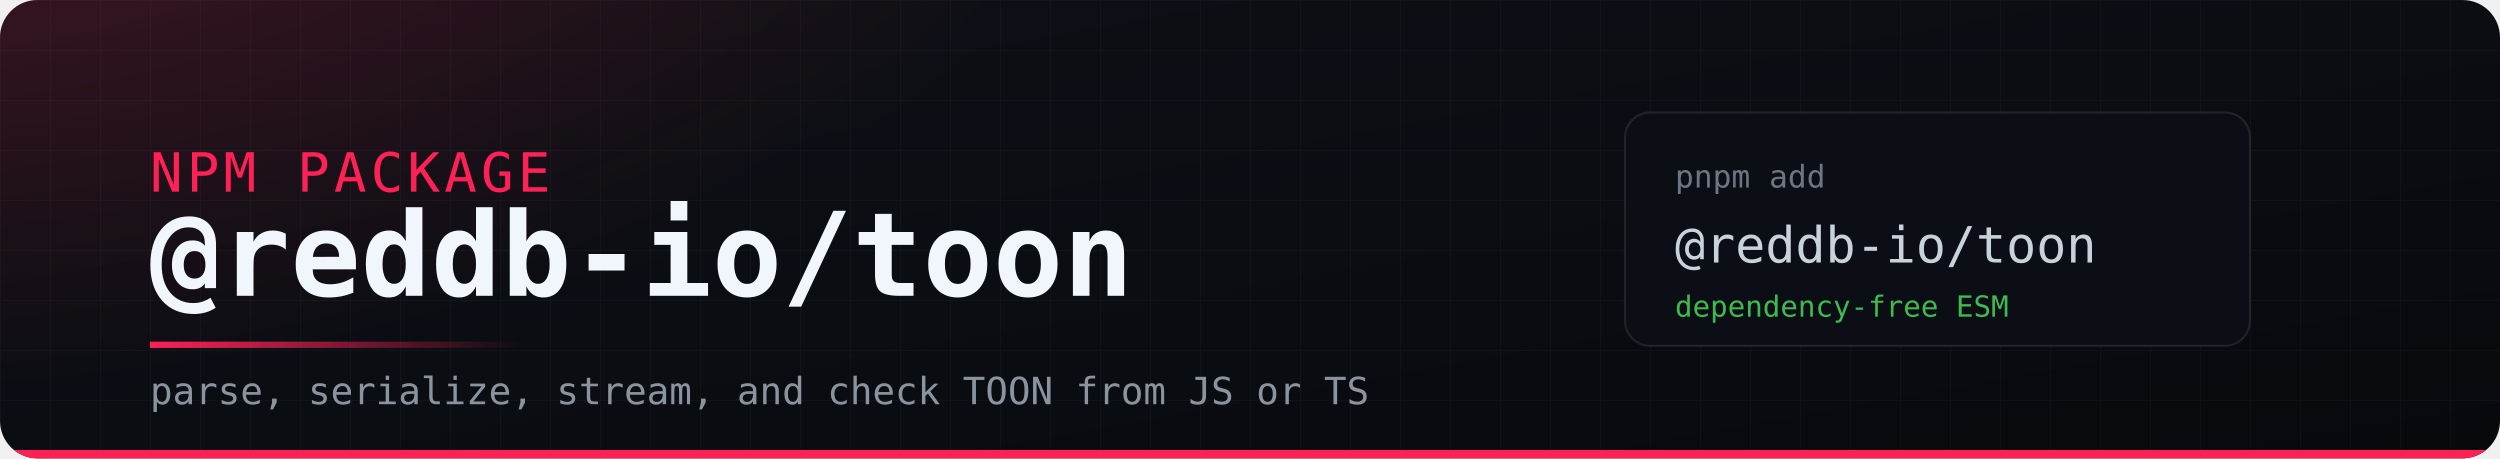
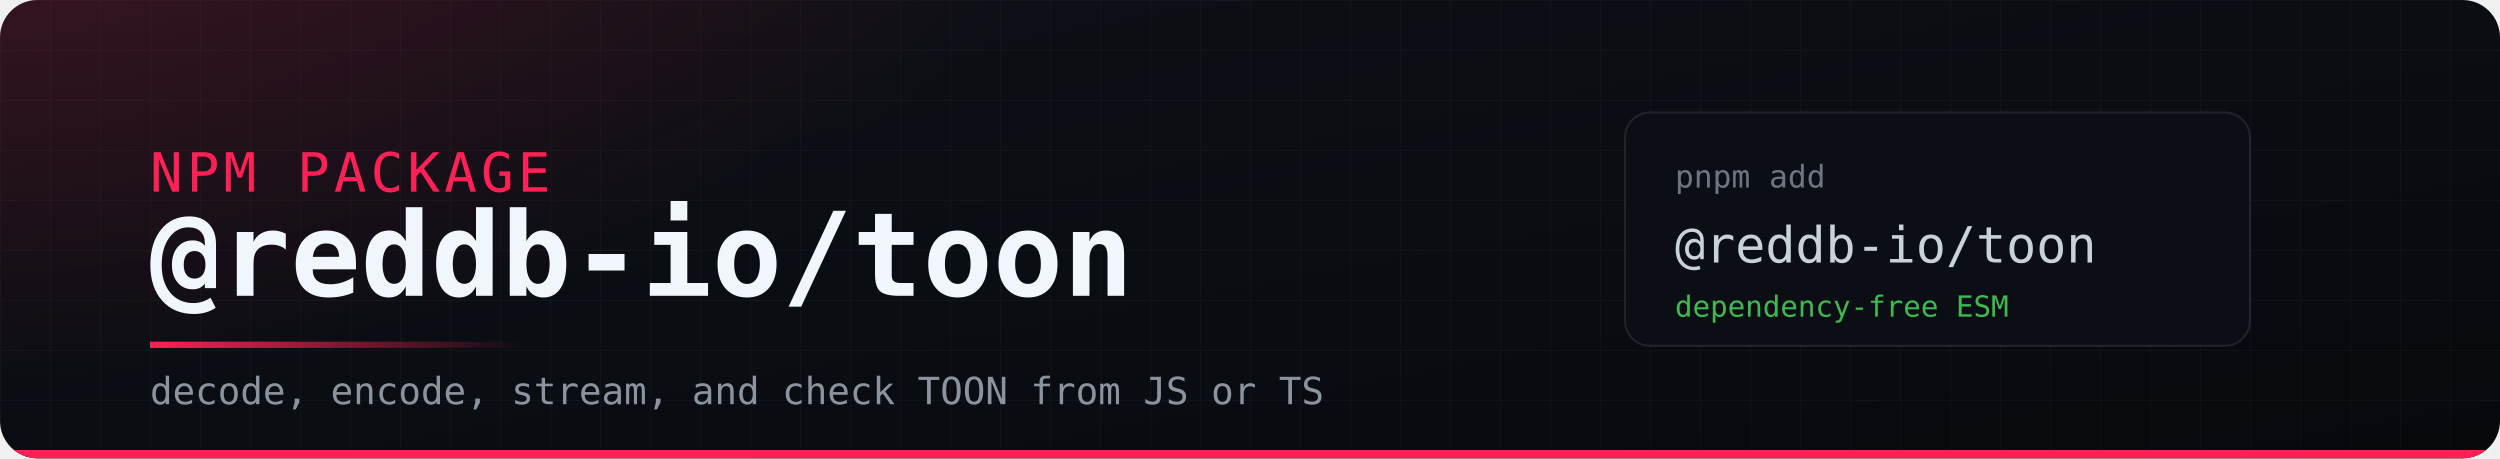
<svg xmlns="http://www.w3.org/2000/svg" viewBox="0 0 1200 220" width="1200" height="220" role="img" aria-labelledby="npm-title npm-desc">
  <defs>
    <linearGradient id="npm-bg" x1="0" y1="0" x2="1" y2="1">
      <stop offset="0" stop-color="#0d1117" />
      <stop offset="1" stop-color="#07090d" />
    </linearGradient>
    <radialGradient id="npm-glow" cx="0.2" cy="0.1" r="0.8">
      <stop offset="0" stop-color="#ff2056" stop-opacity="0.30" />
      <stop offset="1" stop-color="#ff2056" stop-opacity="0" />
    </radialGradient>
    <linearGradient id="npm-rule" x1="0" y1="0" x2="1" y2="0">
      <stop offset="0" stop-color="#ff2056" />
      <stop offset="1" stop-color="#ff2056" stop-opacity="0" />
    </linearGradient>
    <pattern id="npm-grid" width="24" height="24" patternUnits="userSpaceOnUse">
      <path d="M24 0H0V24" fill="none" stroke="#ffffff" stroke-opacity="0.028" stroke-width="1" />
    </pattern>
    <clipPath id="npm-frame">
      <rect x="0" y="0" width="1200" height="220" rx="18" />
    </clipPath>
  </defs>
  <g clip-path="url(#npm-frame)">
    <rect width="1200" height="220" fill="url(#npm-bg)" />
    <rect width="1200" height="220" fill="url(#npm-grid)" />
    <ellipse cx="160" cy="20" rx="400" ry="210" fill="url(#npm-glow)" />
    <g font-family="ui-monospace, SFMono-Regular, 'JetBrains Mono', Menlo, Consolas, monospace">
      <text x="72" y="92" font-size="26" fill="#ff2056" letter-spacing="2">NPM PACKAGE</text>
      <text x="72" y="142" font-size="56" font-weight="700" fill="#f0f6fc">@reddb-io/toon</text>
      <rect x="72" y="164" width="180" height="3" fill="url(#npm-rule)" />
-       <text x="72" y="194" font-size="18" fill="#8b949e">parse, serialize, stream, and check TOON from JS or TS</text>
+       <text x="72" y="194" font-size="18" fill="#8b949e">decode, encode, stream, and check TOON from JS or TS</text>
      <rect x="780" y="54" width="300" height="112" rx="12" fill="#0b0f15" stroke="#ffffff" stroke-opacity="0.09" />
      <text x="804" y="90" font-size="15" fill="#6e7681">pnpm add</text>
      <text x="804" y="126" font-size="24" fill="#c9d1d9">@reddb-io/toon</text>
      <text x="804" y="152" font-size="14" fill="#3fb950">dependency-free ESM</text>
    </g>
    <rect x="0" y="216" width="1200" height="4" fill="#ff2056" />
  </g>
</svg>
